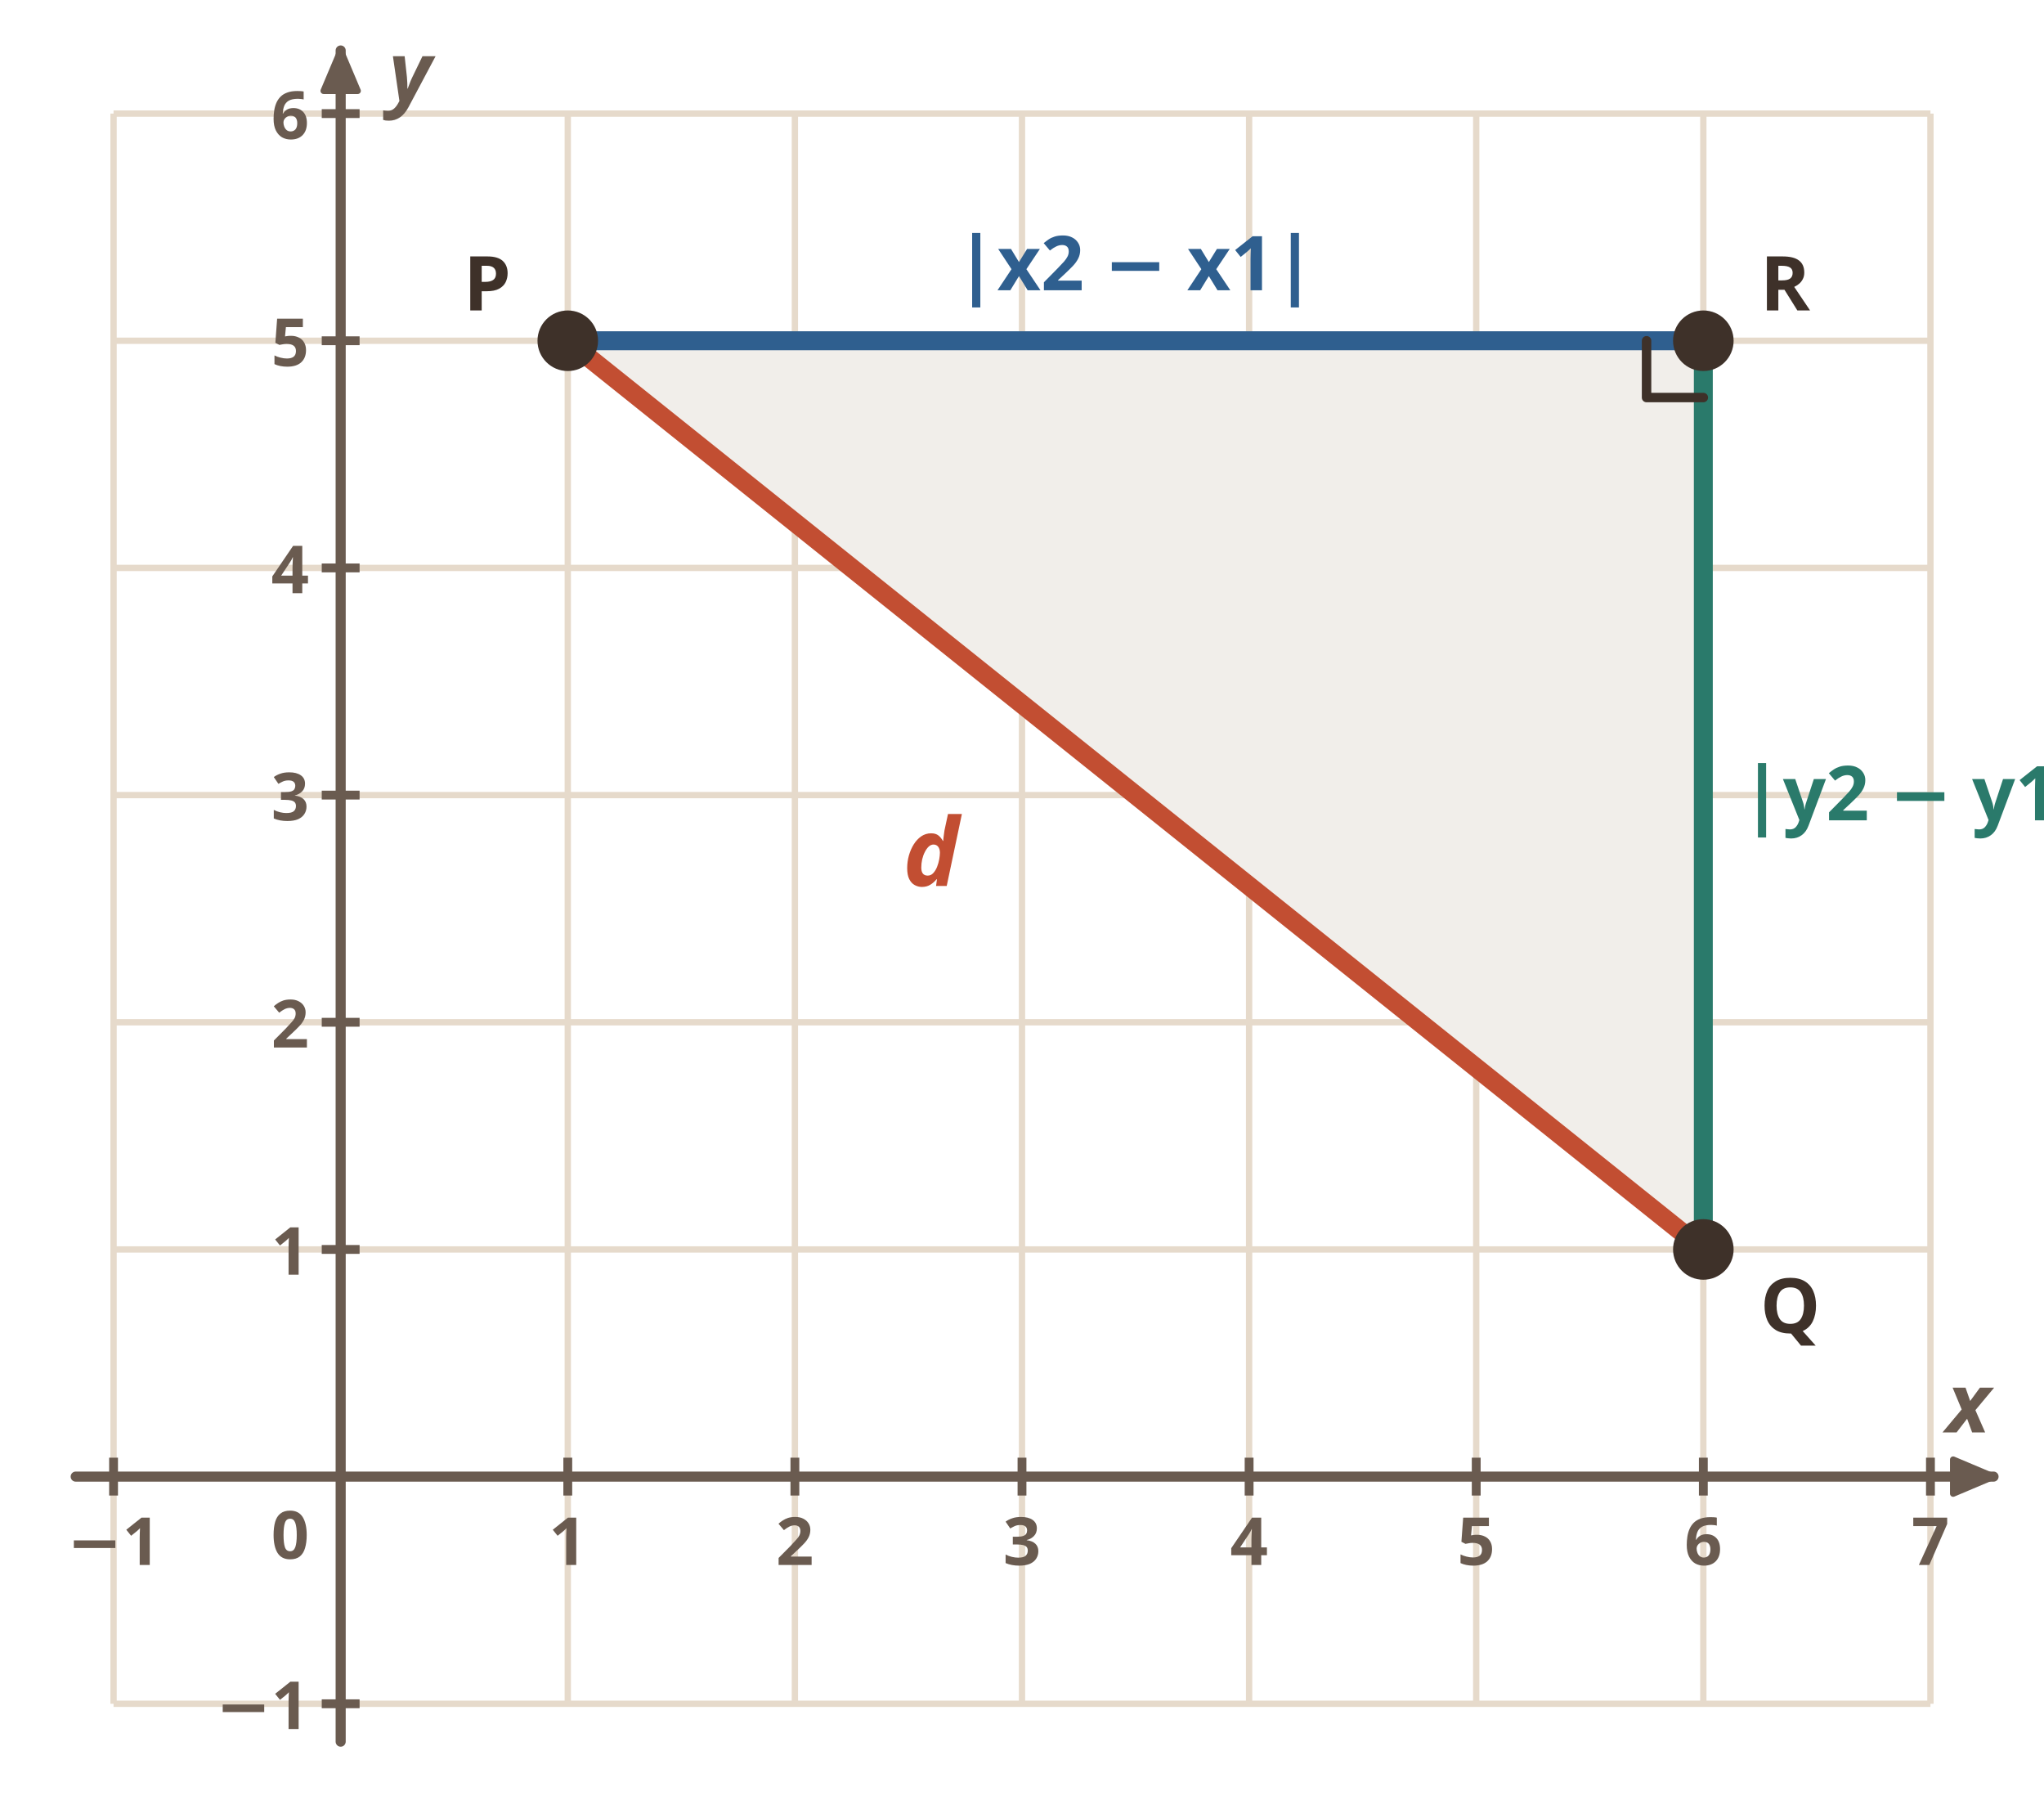
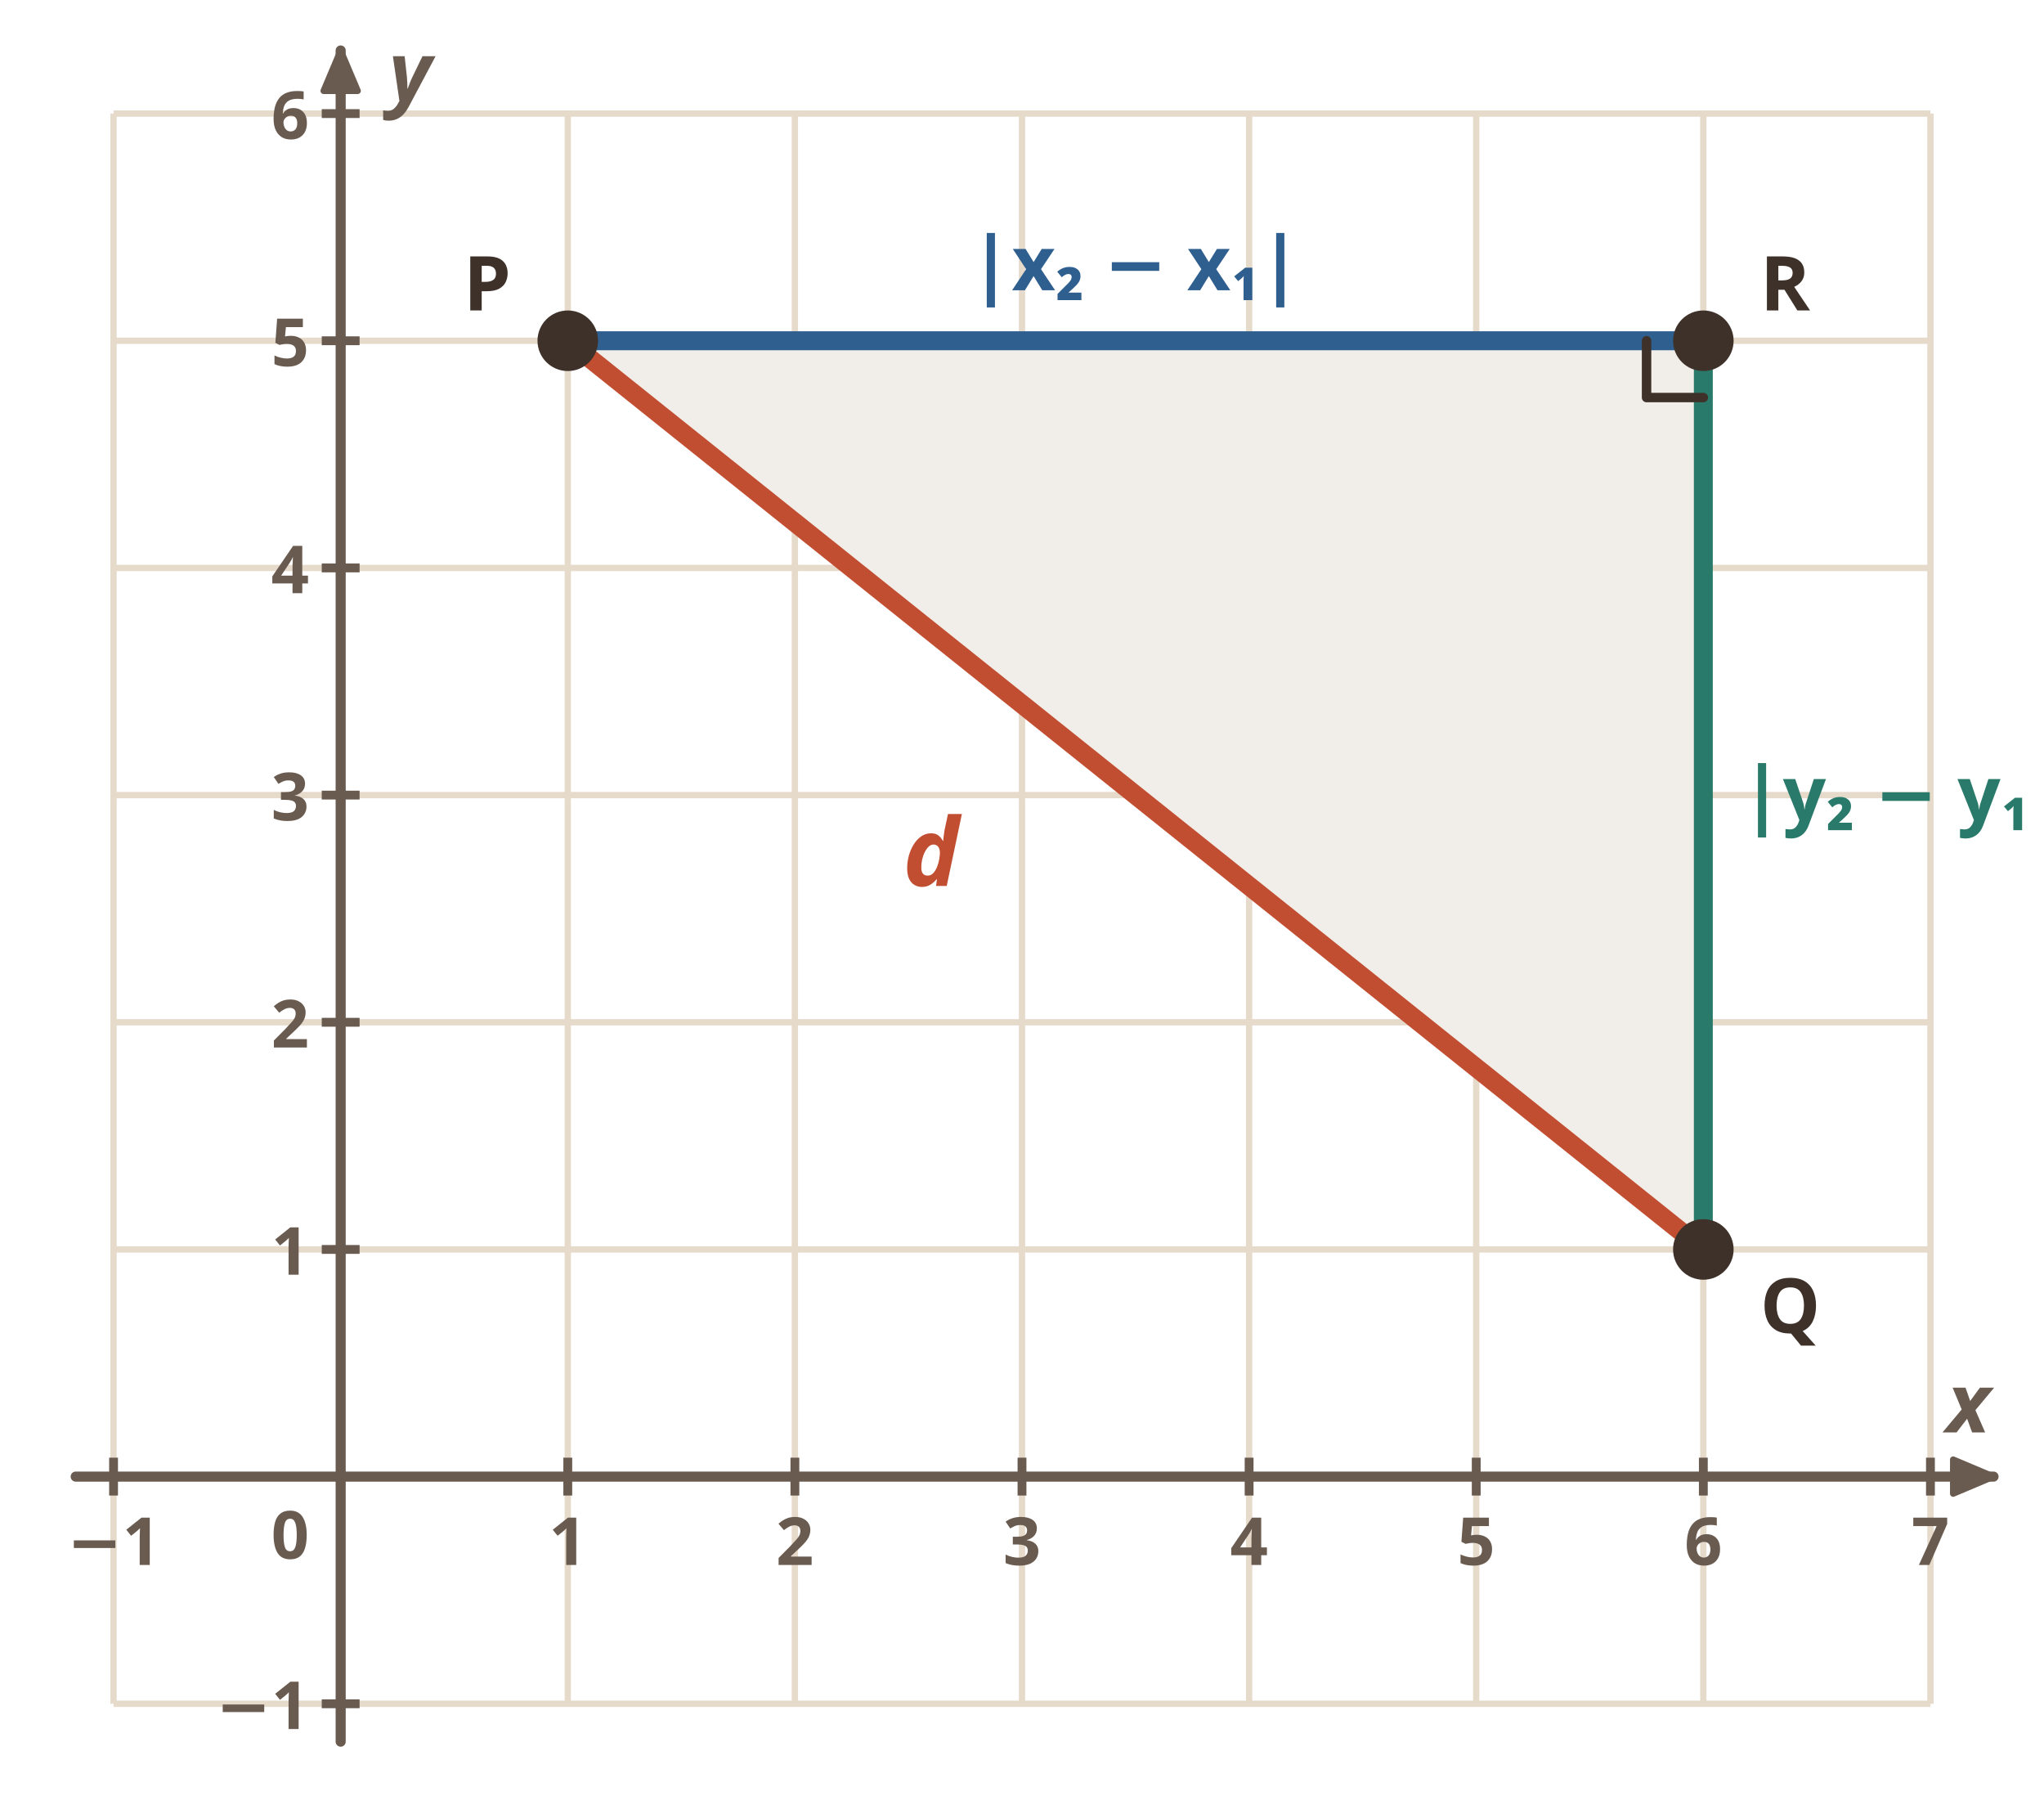
<svg xmlns="http://www.w3.org/2000/svg" viewBox="0 0 324 288" font-family="HighNunito">
  <path d="M18 270V18M54 270V18M90 270V18M126 270V18M162 270V18M198 270V18M234 270V18M270 270V18M306 270V18M18 270H306M18 234H306M18 198H306M18 162H306M18 126H306M18 90H306M18 54H306M18 18H306" stroke="#E6DACB" stroke-width="1" fill="none" />
  <line x1="12" y1="234" x2="316" y2="234" stroke="#6A5B50" stroke-width="1.6" stroke-linecap="round" />
  <path d="M316 234 L309.6 236.7 L309.6 231.3 Z" fill="#6A5B50" stroke="#6A5B50" stroke-width="1" stroke-linejoin="round" stroke-linecap="round" />
  <text x="312" y="227" font-size="13" text-anchor="middle" fill="#6A5B50" font-weight="800" font-style="italic">x</text>
  <line x1="54" y1="276" x2="54" y2="8" stroke="#6A5B50" stroke-width="1.6" stroke-linecap="round" />
  <path d="M54 8 L56.7 14.4 L51.3 14.4 Z" fill="#6A5B50" stroke="#6A5B50" stroke-width="1" stroke-linejoin="round" stroke-linecap="round" />
  <text x="65" y="16" font-size="13" text-anchor="middle" fill="#6A5B50" font-weight="800" font-style="italic">y</text>
  <text x="18" y="248" font-size="10.5" text-anchor="middle" fill="#6A5B50" font-weight="600">−1</text>
  <text x="90" y="248" font-size="10.5" text-anchor="middle" fill="#6A5B50" font-weight="600">1</text>
  <text x="126" y="248" font-size="10.5" text-anchor="middle" fill="#6A5B50" font-weight="600">2</text>
  <text x="162" y="248" font-size="10.5" text-anchor="middle" fill="#6A5B50" font-weight="600">3</text>
  <text x="198" y="248" font-size="10.5" text-anchor="middle" fill="#6A5B50" font-weight="600">4</text>
  <text x="234" y="248" font-size="10.5" text-anchor="middle" fill="#6A5B50" font-weight="600">5</text>
  <text x="270" y="248" font-size="10.5" text-anchor="middle" fill="#6A5B50" font-weight="600">6</text>
  <text x="306" y="248" font-size="10.5" text-anchor="middle" fill="#6A5B50" font-weight="600">7</text>
  <text x="49" y="274" font-size="10.5" text-anchor="end" fill="#6A5B50" font-weight="600">−1</text>
  <text x="49" y="202" font-size="10.5" text-anchor="end" fill="#6A5B50" font-weight="600">1</text>
  <text x="49" y="166" font-size="10.5" text-anchor="end" fill="#6A5B50" font-weight="600">2</text>
  <text x="49" y="130" font-size="10.5" text-anchor="end" fill="#6A5B50" font-weight="600">3</text>
  <text x="49" y="94" font-size="10.5" text-anchor="end" fill="#6A5B50" font-weight="600">4</text>
  <text x="49" y="58" font-size="10.5" text-anchor="end" fill="#6A5B50" font-weight="600">5</text>
  <text x="49" y="22" font-size="10.5" text-anchor="end" fill="#6A5B50" font-weight="600">6</text>
  <path d="M18 231v6M90 231v6M126 231v6M162 231v6M198 231v6M234 231v6M270 231v6M306 231v6M51 270h6M51 198h6M51 162h6M51 126h6M51 90h6M51 54h6M51 18h6" stroke="#6A5B50" stroke-width="1.4" fill="none" />
  <text x="49" y="247" font-size="10.5" text-anchor="end" fill="#6A5B50" font-weight="600">0</text>
  <path d="M90 54 L270 54 L270 198 Z" fill="#F1EEEA" stroke="#3E3129" stroke-width="1.4" stroke-linejoin="round" stroke-linecap="round" />
  <line x1="90" y1="54" x2="270" y2="54" stroke="#2F5F8F" stroke-width="3" stroke-linecap="round" />
  <line x1="270" y1="54" x2="270" y2="198" stroke="#2A7A6B" stroke-width="3" stroke-linecap="round" />
  <line x1="90" y1="54" x2="270" y2="198" stroke="#C24E32" stroke-width="3" stroke-linecap="round" />
  <path d="M261 54 L261 63 L270 63" fill="none" stroke="#3E3129" stroke-width="1.5" stroke-linejoin="round" stroke-linecap="round" />
  <circle cx="90" cy="54" r="3.8" fill="#3E3129" stroke="#3E3129" stroke-width="2" />
  <text x="81" y="49.2" font-size="12" text-anchor="end" fill="#3E3129" font-weight="800">P</text>
  <circle cx="270" cy="54" r="3.8" fill="#3E3129" stroke="#3E3129" stroke-width="2" />
  <text x="279" y="49.2" font-size="12" fill="#3E3129" font-weight="800">R</text>
  <circle cx="270" cy="198" r="3.8" fill="#3E3129" stroke="#3E3129" stroke-width="2" />
  <text x="279" y="211.2" font-size="12" fill="#3E3129" font-weight="800">Q</text>
-   <text x="180" y="46" font-size="12" text-anchor="middle" fill="#2F5F8F" font-weight="800">|x2 − x1|</text>
-   <text x="276" y="130" font-size="12" fill="#2A7A6B" font-weight="800">|y2 − y1|</text>
+   <text x="180" y="46" font-size="12" text-anchor="middle" fill="#2F5F8F" font-weight="800">|x₂ − x₁|</text>
+   <text x="276" y="130" font-size="12" fill="#2A7A6B" font-weight="800">|y₂ − y₁|</text>
  <text x="147.6" y="140.4" font-size="15" text-anchor="middle" fill="#C24E32" font-weight="800" font-style="italic">d</text>
</svg>
